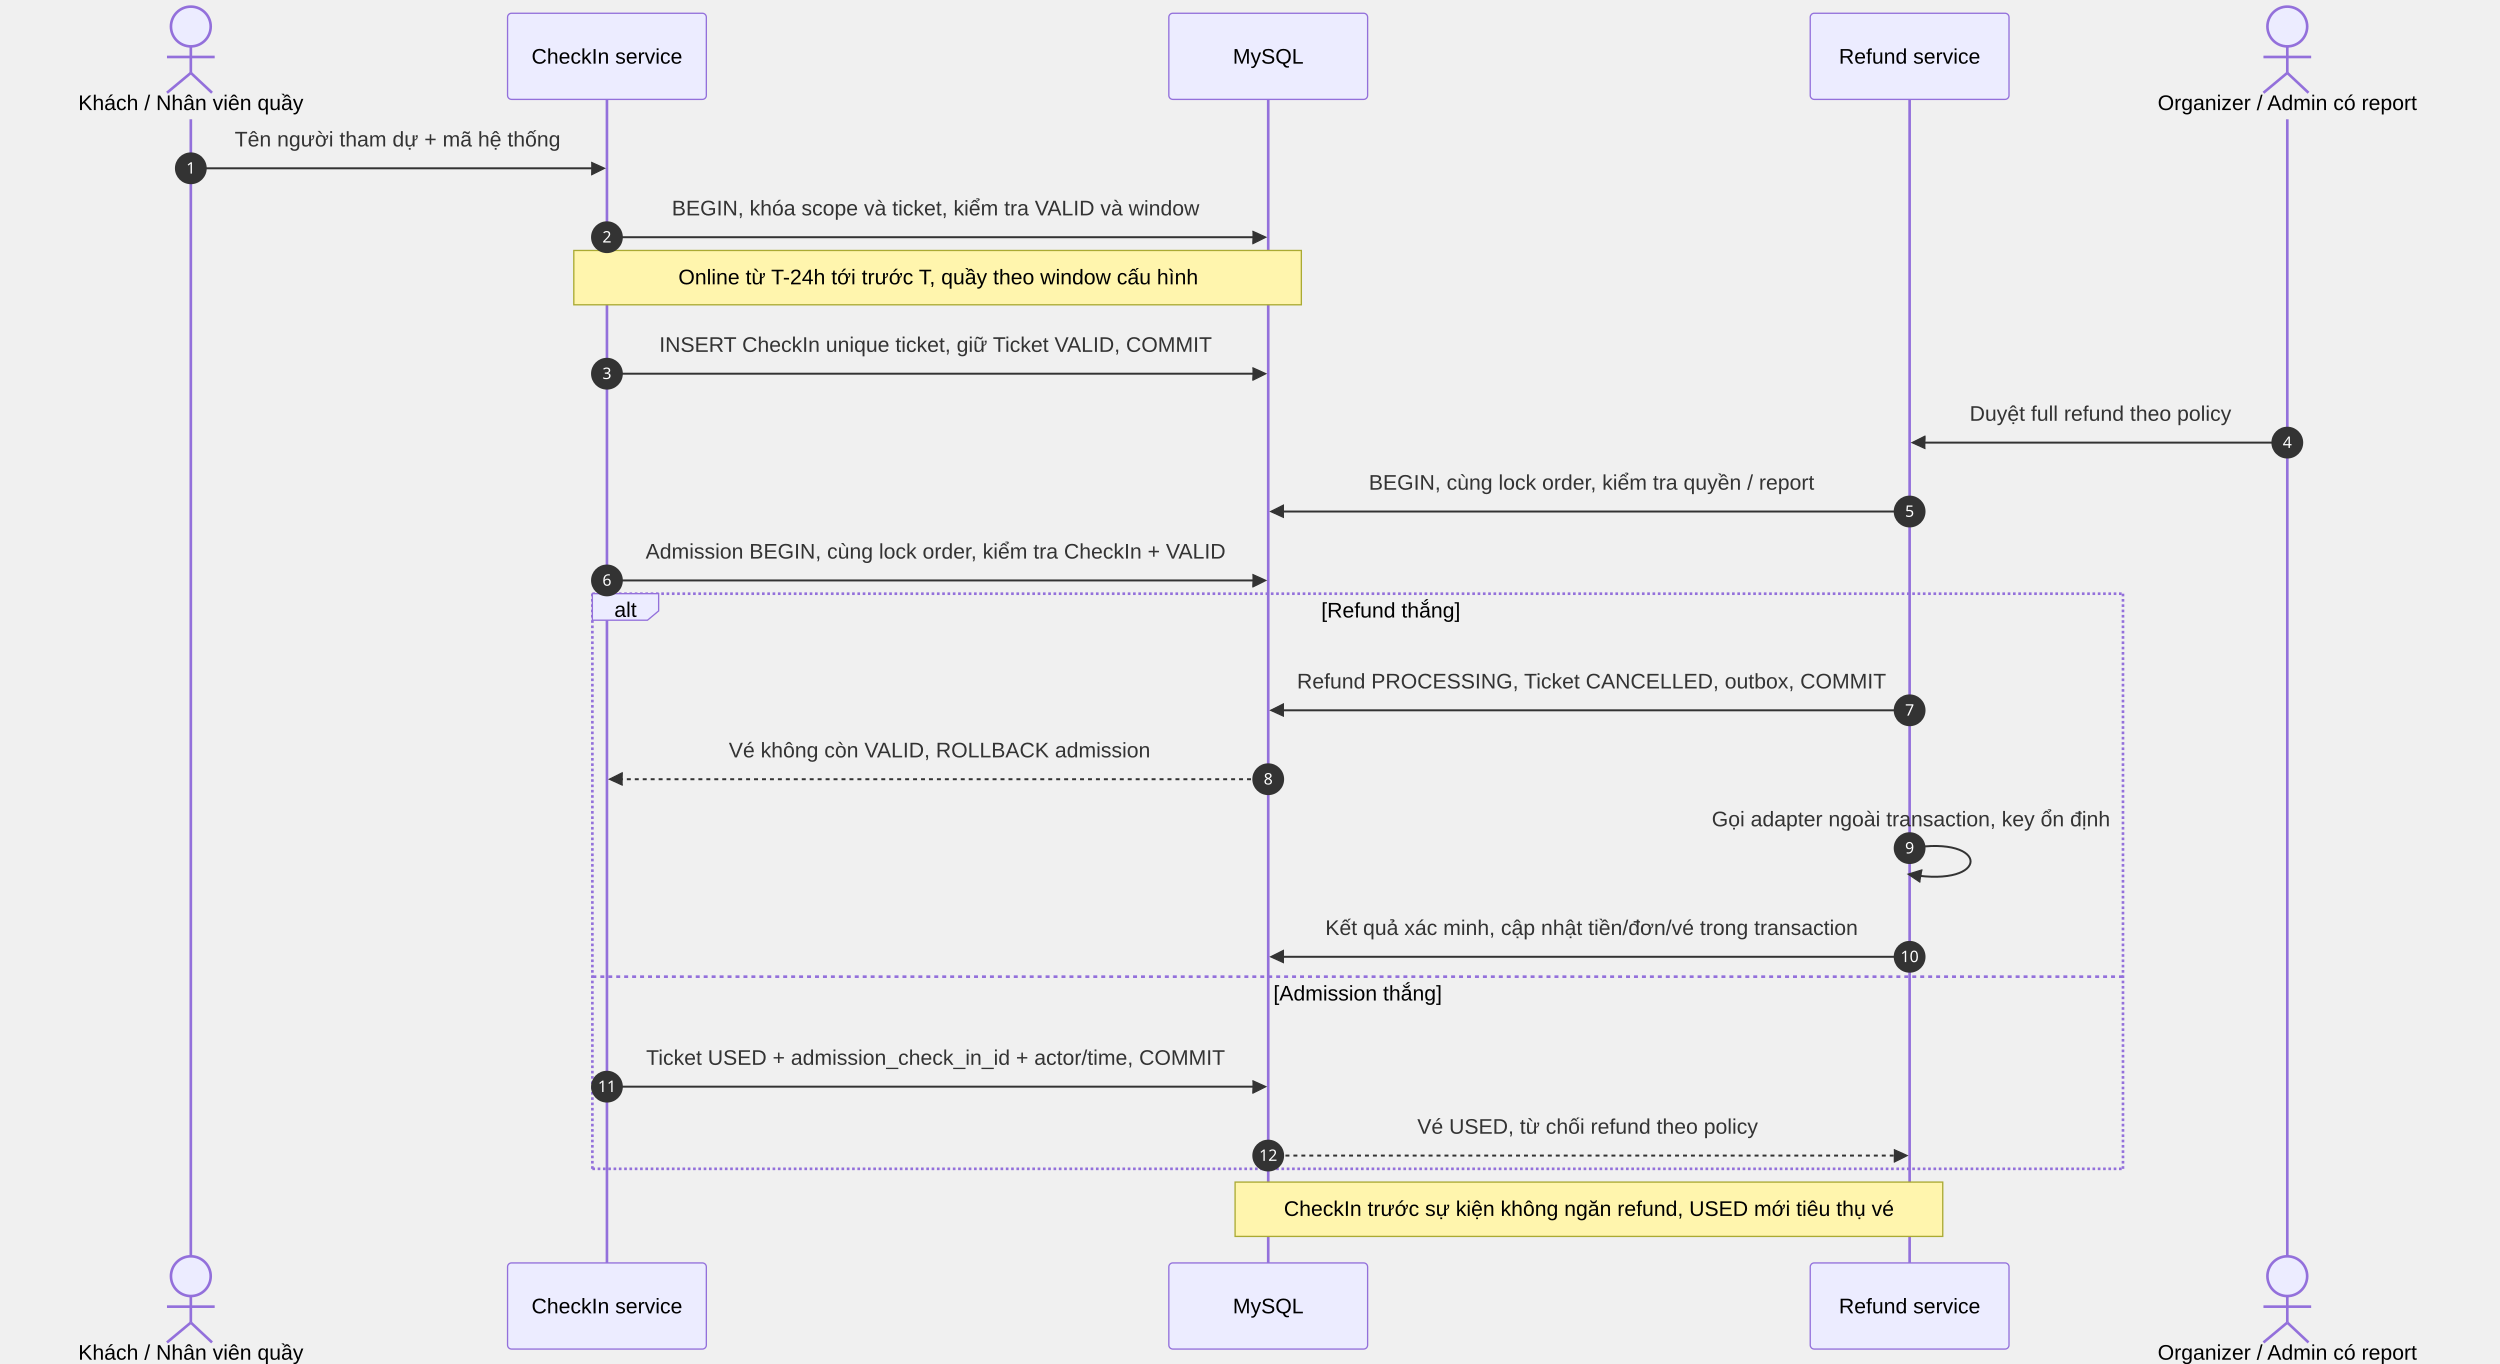
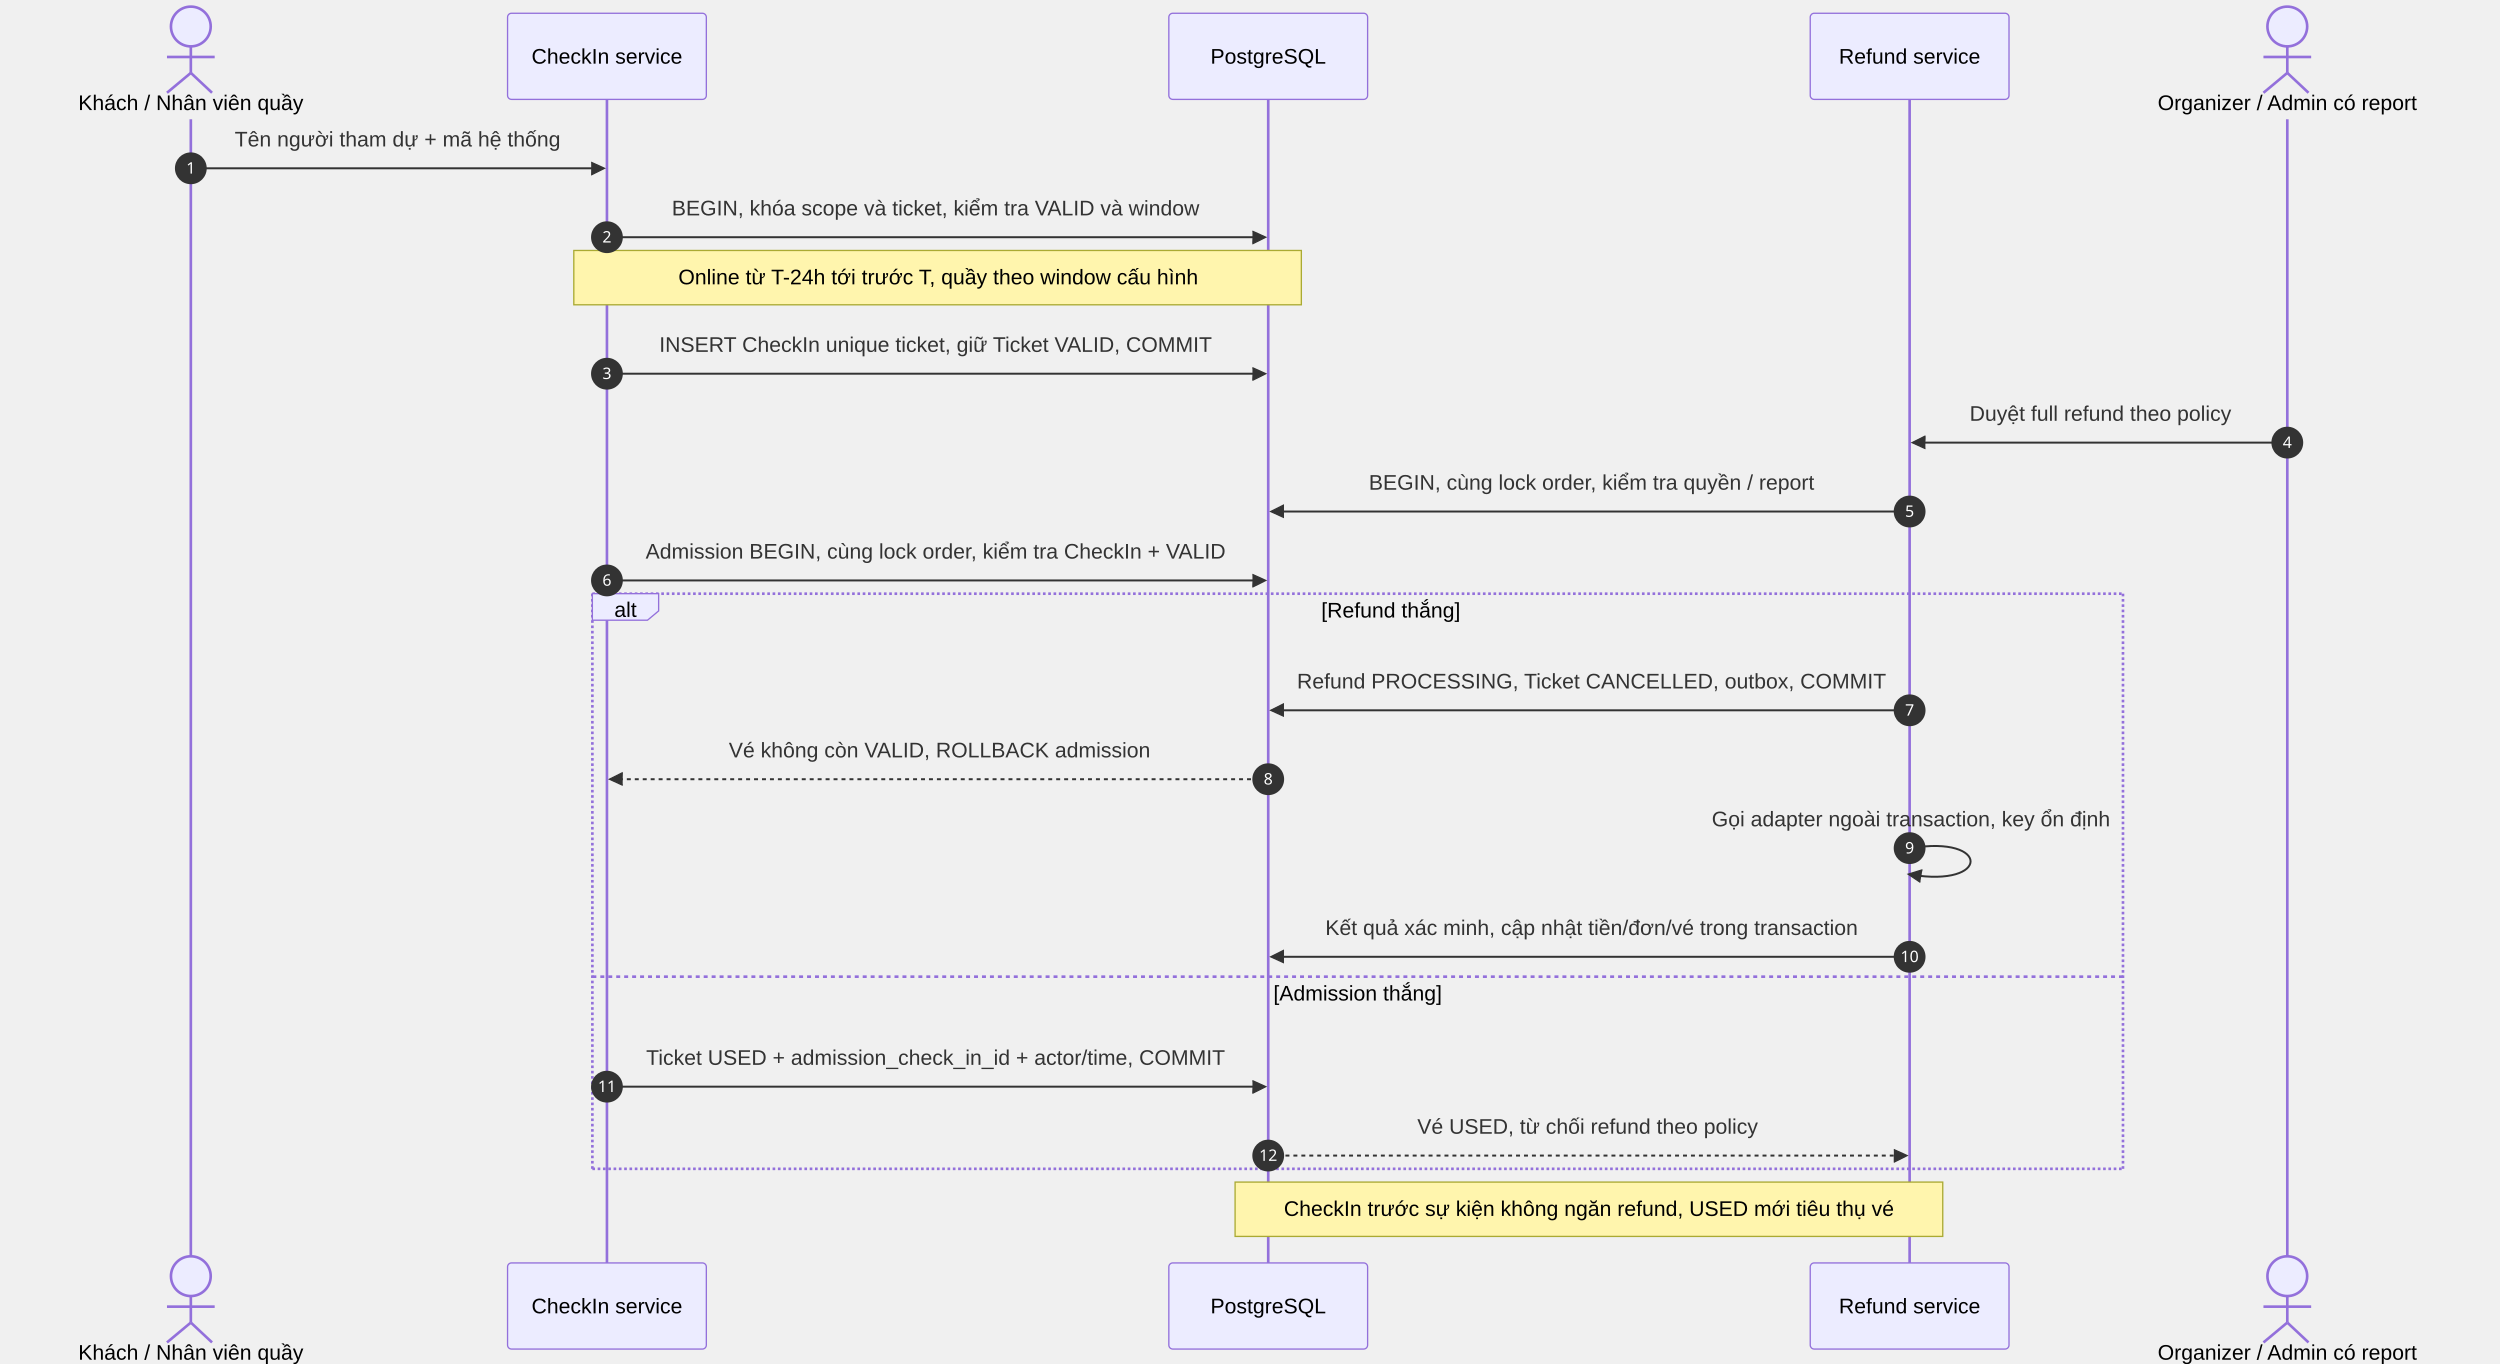
<svg xmlns="http://www.w3.org/2000/svg" id="my-svg" width="100%" style="max-width: 1886.5px; background-color: white;" viewBox="-50 -10 1886.5 1029" role="graphics-document document" aria-roledescription="sequence">
  <g />
  <g>
    <rect x="1316" y="943" fill="#eaeaea" stroke="#666" width="150" height="65" name="R" rx="3" ry="3" class="actor actor-bottom" />
    <text x="1391" y="975.5" dominant-baseline="central" alignment-baseline="central" class="actor actor-box" style="text-anchor: middle; font-size: 16px; font-weight: 400; font-family: &quot;Segoe UI&quot;, Arial, sans-serif;">
      <tspan x="1391" dy="0">Refund service</tspan>
    </text>
  </g>
  <g>
    <rect x="832" y="943" fill="#eaeaea" stroke="#666" width="150" height="65" name="DB" rx="3" ry="3" class="actor actor-bottom" />
    <text x="907" y="975.5" dominant-baseline="central" alignment-baseline="central" class="actor actor-box" style="text-anchor: middle; font-size: 16px; font-weight: 400; font-family: &quot;Segoe UI&quot;, Arial, sans-serif;">
-       <tspan x="907" dy="0">MySQL</tspan>
+       <tspan x="907" dy="0">PostgreSQL</tspan>
    </text>
  </g>
  <g>
    <rect x="333" y="943" fill="#eaeaea" stroke="#666" width="150" height="65" name="C" rx="3" ry="3" class="actor actor-bottom" />
    <text x="408" y="975.5" dominant-baseline="central" alignment-baseline="central" class="actor actor-box" style="text-anchor: middle; font-size: 16px; font-weight: 400; font-family: &quot;Segoe UI&quot;, Arial, sans-serif;">
      <tspan x="408" dy="0">CheckIn service</tspan>
    </text>
  </g>
  <g />
  <g>
    <line id="actor4" x1="1676" y1="80" x2="1676" y2="943" class="actor-line 200" stroke-width="0.5px" stroke="#999" name="O" data-et="life-line" data-id="O" />
  </g>
  <g>
    <line id="actor3" x1="1391" y1="65" x2="1391" y2="943" class="actor-line 200" stroke-width="0.5px" stroke="#999" name="R" data-et="life-line" data-id="R" />
    <g id="root-3" data-et="participant" data-type="participant" data-id="R">
      <rect x="1316" y="0" fill="#eaeaea" stroke="#666" width="150" height="65" name="R" rx="3" ry="3" class="actor actor-top" />
      <text x="1391" y="32.5" dominant-baseline="central" alignment-baseline="central" class="actor actor-box" style="text-anchor: middle; font-size: 16px; font-weight: 400; font-family: &quot;Segoe UI&quot;, Arial, sans-serif;">
        <tspan x="1391" dy="0">Refund service</tspan>
      </text>
    </g>
  </g>
  <g>
    <line id="actor2" x1="907" y1="65" x2="907" y2="943" class="actor-line 200" stroke-width="0.5px" stroke="#999" name="DB" data-et="life-line" data-id="DB" />
    <g id="root-2" data-et="participant" data-type="participant" data-id="DB">
      <rect x="832" y="0" fill="#eaeaea" stroke="#666" width="150" height="65" name="DB" rx="3" ry="3" class="actor actor-top" />
      <text x="907" y="32.5" dominant-baseline="central" alignment-baseline="central" class="actor actor-box" style="text-anchor: middle; font-size: 16px; font-weight: 400; font-family: &quot;Segoe UI&quot;, Arial, sans-serif;">
-         <tspan x="907" dy="0">MySQL</tspan>
+         <tspan x="907" dy="0">PostgreSQL</tspan>
      </text>
    </g>
  </g>
  <g>
    <line id="actor1" x1="408" y1="65" x2="408" y2="943" class="actor-line 200" stroke-width="0.5px" stroke="#999" name="C" data-et="life-line" data-id="C" />
    <g id="root-1" data-et="participant" data-type="participant" data-id="C">
      <rect x="333" y="0" fill="#eaeaea" stroke="#666" width="150" height="65" name="C" rx="3" ry="3" class="actor actor-top" />
      <text x="408" y="32.5" dominant-baseline="central" alignment-baseline="central" class="actor actor-box" style="text-anchor: middle; font-size: 16px; font-weight: 400; font-family: &quot;Segoe UI&quot;, Arial, sans-serif;">
        <tspan x="408" dy="0">CheckIn service</tspan>
      </text>
    </g>
  </g>
  <g>
    <line id="actor0" x1="94" y1="80" x2="94" y2="943" class="actor-line 200" stroke-width="0.5px" stroke="#999" name="U" data-et="life-line" data-id="U" />
  </g>
  <style>#my-svg{font-family:Segoe UI,Arial,sans-serif;font-size:16px;fill:#333;}@keyframes edge-animation-frame{from{stroke-dashoffset:0;}}@keyframes dash{to{stroke-dashoffset:0;}}#my-svg .edge-animation-slow{stroke-dasharray:9,5!important;stroke-dashoffset:900;animation:dash 50s linear infinite;stroke-linecap:round;}#my-svg .edge-animation-fast{stroke-dasharray:9,5!important;stroke-dashoffset:900;animation:dash 20s linear infinite;stroke-linecap:round;}#my-svg .error-icon{fill:#552222;}#my-svg .error-text{fill:#552222;stroke:#552222;}#my-svg .edge-thickness-normal{stroke-width:1px;}#my-svg .edge-thickness-thick{stroke-width:3.5px;}#my-svg .edge-pattern-solid{stroke-dasharray:0;}#my-svg .edge-thickness-invisible{stroke-width:0;fill:none;}#my-svg .edge-pattern-dashed{stroke-dasharray:3;}#my-svg .edge-pattern-dotted{stroke-dasharray:2;}#my-svg .marker{fill:#333333;stroke:#333333;}#my-svg .marker.cross{stroke:#333333;}#my-svg svg{font-family:Segoe UI,Arial,sans-serif;font-size:16px;}#my-svg p{margin:0;}#my-svg .actor{stroke:#9370DB;fill:#ECECFF;stroke-width:1;}#my-svg rect.actor.outer-path[data-look="neo"]{filter:drop-shadow(1px 2px 2px rgba(185, 185, 185, 1));}#my-svg rect.note[data-look="neo"]{stroke:#aaaa33;fill:#fff5ad;filter:drop-shadow(1px 2px 2px rgba(185, 185, 185, 1));}#my-svg text.actor&gt;tspan{fill:black;stroke:none;}#my-svg .actor-line{stroke:#9370DB;}#my-svg .innerArc{stroke-width:1.5;stroke-dasharray:none;}#my-svg .messageLine0{stroke-width:1.5;stroke-dasharray:none;stroke:#333;}#my-svg .messageLine1{stroke-width:1.5;stroke-dasharray:2,2;stroke:#333;}#my-svg [id$="-arrowhead"] path{fill:#333;stroke:#333;}#my-svg .sequenceNumber{fill:white;}#my-svg [id$="-sequencenumber"]{fill:#333;}#my-svg [id$="-crosshead"] path{fill:#333;stroke:#333;}#my-svg .messageText{fill:#333;stroke:none;}#my-svg .labelBox{stroke:#9370DB;fill:#ECECFF;filter:none;}#my-svg .labelText,#my-svg .labelText&gt;tspan{fill:black;stroke:none;}#my-svg .loopText,#my-svg .loopText&gt;tspan{fill:black;stroke:none;}#my-svg .sectionTitle,#my-svg .sectionTitle&gt;tspan{fill:black;stroke:none;}#my-svg .loopLine{stroke-width:2px;stroke-dasharray:2,2;stroke:#9370DB;fill:#9370DB;}#my-svg .note{stroke:#aaaa33;fill:#fff5ad;}#my-svg .noteText,#my-svg .noteText&gt;tspan{fill:black;stroke:none;font-weight:normal;}#my-svg .activation0{fill:#f4f4f4;stroke:#666;}#my-svg .activation1{fill:#f4f4f4;stroke:#666;}#my-svg .activation2{fill:#f4f4f4;stroke:#666;}#my-svg .actorPopupMenu{position:absolute;}#my-svg .actorPopupMenuPanel{position:absolute;fill:#ECECFF;box-shadow:0px 8px 16px 0px rgba(0,0,0,0.2);filter:drop-shadow(3px 5px 2px rgb(0 0 0 / 0.4));}#my-svg .actor-man circle,#my-svg line{fill:#ECECFF;stroke-width:2px;}#my-svg g rect.rect{filter:drop-shadow(1px 2px 2px rgba(185, 185, 185, 1));stroke:#9370DB;}#my-svg .node .neo-node{stroke:#9370DB;}#my-svg [data-look="neo"].node rect,#my-svg [data-look="neo"].cluster rect,#my-svg [data-look="neo"].node polygon{stroke:#9370DB;filter:drop-shadow(1px 2px 2px rgba(185, 185, 185, 1));}#my-svg [data-look="neo"].swimlane.cluster rect{filter:none;}#my-svg [data-look="neo"].node path{stroke:#9370DB;stroke-width:1px;}#my-svg [data-look="neo"].node .outer-path{filter:drop-shadow(1px 2px 2px rgba(185, 185, 185, 1));}#my-svg [data-look="neo"].node .neo-line path{stroke:#9370DB;filter:none;}#my-svg [data-look="neo"].node circle{stroke:#9370DB;filter:drop-shadow(1px 2px 2px rgba(185, 185, 185, 1));}#my-svg [data-look="neo"].node circle .state-start{fill:#000000;}#my-svg [data-look="neo"].icon-shape .icon{fill:#9370DB;filter:drop-shadow(1px 2px 2px rgba(185, 185, 185, 1));}#my-svg [data-look="neo"].icon-shape .icon-neo path{stroke:#9370DB;filter:drop-shadow(1px 2px 2px rgba(185, 185, 185, 1));}#my-svg :root{--mermaid-font-family:Segoe UI,Arial,sans-serif;}</style>
  <g />
  <defs>
    <symbol id="my-svg-computer" width="24" height="24">
      <path transform="scale(.5)" d="M2 2v13h20v-13h-20zm18 11h-16v-9h16v9zm-10.228 6l.466-1h3.524l.467 1h-4.457zm14.228 3h-24l2-6h2.104l-1.33 4h18.45l-1.297-4h2.073l2 6zm-5-10h-14v-7h14v7z" />
    </symbol>
  </defs>
  <defs>
    <symbol id="my-svg-database" fill-rule="evenodd" clip-rule="evenodd">
      <path transform="scale(.5)" d="M12.258.001l.256.004.255.005.253.008.251.01.249.012.247.015.246.016.242.019.241.02.239.023.236.024.233.027.231.028.229.031.225.032.223.034.22.036.217.038.214.04.211.041.208.043.205.045.201.046.198.048.194.05.191.051.187.053.183.054.18.056.175.057.172.059.168.06.163.061.16.063.155.064.15.066.074.033.073.033.071.034.07.034.069.035.068.035.067.035.066.035.064.036.064.036.062.036.06.036.06.037.058.037.058.037.055.038.055.038.053.038.052.038.051.039.05.039.048.039.047.039.045.04.044.04.043.04.041.04.04.041.039.041.037.041.036.041.034.041.033.042.032.042.03.042.029.042.027.042.026.043.024.043.023.043.021.043.02.043.018.044.017.043.015.044.013.044.012.044.011.045.009.044.007.045.006.045.004.045.002.045.001.045v17l-.001.045-.002.045-.004.045-.006.045-.007.045-.009.044-.011.045-.012.044-.013.044-.015.044-.017.043-.018.044-.02.043-.021.043-.023.043-.024.043-.026.043-.027.042-.029.042-.03.042-.032.042-.033.042-.034.041-.036.041-.037.041-.039.041-.04.041-.041.04-.043.04-.044.04-.045.04-.047.039-.048.039-.05.039-.051.039-.052.038-.053.038-.055.038-.055.038-.058.037-.058.037-.06.037-.06.036-.062.036-.064.036-.064.036-.066.035-.067.035-.068.035-.069.035-.07.034-.071.034-.073.033-.074.033-.15.066-.155.064-.16.063-.163.061-.168.06-.172.059-.175.057-.18.056-.183.054-.187.053-.191.051-.194.05-.198.048-.201.046-.205.045-.208.043-.211.041-.214.04-.217.038-.22.036-.223.034-.225.032-.229.031-.231.028-.233.027-.236.024-.239.023-.241.02-.242.019-.246.016-.247.015-.249.012-.251.01-.253.008-.255.005-.256.004-.258.001-.258-.001-.256-.004-.255-.005-.253-.008-.251-.01-.249-.012-.247-.015-.245-.016-.243-.019-.241-.02-.238-.023-.236-.024-.234-.027-.231-.028-.228-.031-.226-.032-.223-.034-.22-.036-.217-.038-.214-.04-.211-.041-.208-.043-.204-.045-.201-.046-.198-.048-.195-.05-.19-.051-.187-.053-.184-.054-.179-.056-.176-.057-.172-.059-.167-.06-.164-.061-.159-.063-.155-.064-.151-.066-.074-.033-.072-.033-.072-.034-.07-.034-.069-.035-.068-.035-.067-.035-.066-.035-.064-.036-.063-.036-.062-.036-.061-.036-.06-.037-.058-.037-.057-.037-.056-.038-.055-.038-.053-.038-.052-.038-.051-.039-.049-.039-.049-.039-.046-.039-.046-.04-.044-.04-.043-.04-.041-.04-.04-.041-.039-.041-.037-.041-.036-.041-.034-.041-.033-.042-.032-.042-.03-.042-.029-.042-.027-.042-.026-.043-.024-.043-.023-.043-.021-.043-.02-.043-.018-.044-.017-.043-.015-.044-.013-.044-.012-.044-.011-.045-.009-.044-.007-.045-.006-.045-.004-.045-.002-.045-.001-.045v-17l.001-.045.002-.045.004-.045.006-.045.007-.045.009-.044.011-.045.012-.044.013-.044.015-.044.017-.043.018-.044.02-.043.021-.043.023-.043.024-.043.026-.043.027-.042.029-.042.03-.042.032-.042.033-.042.034-.041.036-.041.037-.041.039-.041.04-.041.041-.04.043-.04.044-.04.046-.04.046-.039.049-.039.049-.039.051-.039.052-.038.053-.038.055-.038.056-.038.057-.037.058-.037.06-.037.061-.036.062-.036.063-.036.064-.036.066-.035.067-.035.068-.035.069-.035.07-.034.072-.034.072-.033.074-.033.151-.066.155-.064.159-.063.164-.061.167-.06.172-.059.176-.057.179-.056.184-.054.187-.053.19-.051.195-.05.198-.048.201-.046.204-.045.208-.043.211-.041.214-.04.217-.038.22-.036.223-.034.226-.032.228-.031.231-.028.234-.027.236-.024.238-.023.241-.02.243-.019.245-.016.247-.015.249-.012.251-.01.253-.008.255-.005.256-.004.258-.001.258.001zm-9.258 20.499v.01l.001.021.003.021.004.022.005.021.006.022.007.022.009.023.01.022.011.023.012.023.013.023.015.023.016.024.017.023.018.024.019.024.021.024.022.025.023.024.024.025.052.049.056.05.061.051.066.051.07.051.075.051.079.052.084.052.088.052.092.052.097.052.102.051.105.052.11.052.114.051.119.051.123.051.127.05.131.05.135.05.139.048.144.049.147.047.152.047.155.047.16.045.163.045.167.043.171.043.176.041.178.041.183.039.187.039.19.037.194.035.197.035.202.033.204.031.209.03.212.029.216.027.219.025.222.024.226.021.23.02.233.018.236.016.24.015.243.012.246.01.249.008.253.005.256.004.259.001.26-.001.257-.004.254-.005.25-.008.247-.011.244-.012.241-.014.237-.016.233-.018.231-.021.226-.021.224-.024.22-.026.216-.027.212-.028.21-.031.205-.031.202-.034.198-.034.194-.036.191-.037.187-.039.183-.04.179-.04.175-.042.172-.043.168-.044.163-.045.16-.046.155-.046.152-.047.148-.048.143-.049.139-.049.136-.05.131-.05.126-.05.123-.051.118-.052.114-.051.11-.052.106-.052.101-.052.096-.052.092-.052.088-.053.083-.051.079-.052.074-.052.07-.051.065-.051.06-.051.056-.05.051-.05.023-.024.023-.025.021-.024.02-.024.019-.024.018-.024.017-.024.015-.023.014-.024.013-.023.012-.023.01-.023.01-.022.008-.022.006-.022.006-.022.004-.022.004-.021.001-.021.001-.021v-4.127l-.077.055-.08.053-.083.054-.085.053-.087.052-.09.052-.093.051-.095.05-.097.05-.1.049-.102.049-.105.048-.106.047-.109.047-.111.046-.114.045-.115.045-.118.044-.12.043-.122.042-.124.042-.126.041-.128.04-.13.04-.132.038-.134.038-.135.037-.138.037-.139.035-.142.035-.143.034-.144.033-.147.032-.148.031-.15.03-.151.03-.153.029-.154.027-.156.027-.158.026-.159.025-.161.024-.162.023-.163.022-.165.021-.166.02-.167.019-.169.018-.169.017-.171.016-.173.015-.173.014-.175.013-.175.012-.177.011-.178.01-.179.008-.179.008-.181.006-.182.005-.182.004-.184.003-.184.002h-.37l-.184-.002-.184-.003-.182-.004-.182-.005-.181-.006-.179-.008-.179-.008-.178-.01-.176-.011-.176-.012-.175-.013-.173-.014-.172-.015-.171-.016-.17-.017-.169-.018-.167-.019-.166-.02-.165-.021-.163-.022-.162-.023-.161-.024-.159-.025-.157-.026-.156-.027-.155-.027-.153-.029-.151-.03-.15-.03-.148-.031-.146-.032-.145-.033-.143-.034-.141-.035-.14-.035-.137-.037-.136-.037-.134-.038-.132-.038-.13-.04-.128-.04-.126-.041-.124-.042-.122-.042-.12-.044-.117-.043-.116-.045-.113-.045-.112-.046-.109-.047-.106-.047-.105-.048-.102-.049-.1-.049-.097-.05-.095-.05-.093-.052-.09-.051-.087-.052-.085-.053-.083-.054-.08-.054-.077-.054v4.127zm0-5.654v.011l.001.021.003.021.004.021.005.022.006.022.007.022.009.022.01.022.011.023.012.023.013.023.015.024.016.023.017.024.018.024.019.024.021.024.022.024.023.025.024.024.052.05.056.05.061.05.066.051.07.051.075.052.079.051.084.052.088.052.092.052.097.052.102.052.105.052.11.051.114.051.119.052.123.05.127.051.131.05.135.049.139.049.144.048.147.048.152.047.155.046.16.045.163.045.167.044.171.042.176.042.178.04.183.04.187.038.19.037.194.036.197.034.202.033.204.032.209.03.212.028.216.027.219.025.222.024.226.022.23.02.233.018.236.016.24.014.243.012.246.01.249.008.253.006.256.003.259.001.26-.001.257-.003.254-.006.25-.008.247-.01.244-.012.241-.015.237-.016.233-.018.231-.02.226-.022.224-.024.22-.025.216-.027.212-.029.21-.03.205-.032.202-.033.198-.035.194-.036.191-.037.187-.039.183-.039.179-.041.175-.042.172-.043.168-.044.163-.045.16-.045.155-.047.152-.047.148-.048.143-.048.139-.05.136-.049.131-.05.126-.051.123-.051.118-.051.114-.052.11-.052.106-.052.101-.052.096-.052.092-.052.088-.052.083-.052.079-.052.074-.051.07-.052.065-.051.06-.05.056-.051.051-.049.023-.025.023-.024.021-.025.02-.024.019-.024.018-.024.017-.024.015-.023.014-.023.013-.024.012-.022.01-.023.01-.023.008-.022.006-.022.006-.022.004-.021.004-.022.001-.021.001-.021v-4.139l-.077.054-.08.054-.083.054-.085.052-.087.053-.09.051-.093.051-.095.051-.097.05-.1.049-.102.049-.105.048-.106.047-.109.047-.111.046-.114.045-.115.044-.118.044-.12.044-.122.042-.124.042-.126.041-.128.04-.13.039-.132.039-.134.038-.135.037-.138.036-.139.036-.142.035-.143.033-.144.033-.147.033-.148.031-.15.03-.151.03-.153.028-.154.028-.156.027-.158.026-.159.025-.161.024-.162.023-.163.022-.165.021-.166.02-.167.019-.169.018-.169.017-.171.016-.173.015-.173.014-.175.013-.175.012-.177.011-.178.009-.179.009-.179.007-.181.007-.182.005-.182.004-.184.003-.184.002h-.37l-.184-.002-.184-.003-.182-.004-.182-.005-.181-.007-.179-.007-.179-.009-.178-.009-.176-.011-.176-.012-.175-.013-.173-.014-.172-.015-.171-.016-.17-.017-.169-.018-.167-.019-.166-.02-.165-.021-.163-.022-.162-.023-.161-.024-.159-.025-.157-.026-.156-.027-.155-.028-.153-.028-.151-.03-.15-.03-.148-.031-.146-.033-.145-.033-.143-.033-.141-.035-.14-.036-.137-.036-.136-.037-.134-.038-.132-.039-.13-.039-.128-.04-.126-.041-.124-.042-.122-.043-.12-.043-.117-.044-.116-.044-.113-.046-.112-.046-.109-.046-.106-.047-.105-.048-.102-.049-.1-.049-.097-.05-.095-.051-.093-.051-.09-.051-.087-.053-.085-.052-.083-.054-.08-.054-.077-.054v4.139zm0-5.666v.011l.001.02.003.022.004.021.005.022.006.021.007.022.009.023.01.022.011.023.012.023.013.023.015.023.016.024.017.024.018.023.019.024.021.025.022.024.023.024.024.025.052.05.056.05.061.05.066.051.07.051.075.052.079.051.084.052.088.052.092.052.097.052.102.052.105.051.11.052.114.051.119.051.123.051.127.05.131.05.135.05.139.049.144.048.147.048.152.047.155.046.16.045.163.045.167.043.171.043.176.042.178.04.183.04.187.038.19.037.194.036.197.034.202.033.204.032.209.03.212.028.216.027.219.025.222.024.226.021.23.02.233.018.236.017.24.014.243.012.246.01.249.008.253.006.256.003.259.001.26-.001.257-.003.254-.006.25-.008.247-.01.244-.013.241-.014.237-.016.233-.018.231-.02.226-.022.224-.024.22-.025.216-.027.212-.029.21-.03.205-.032.202-.033.198-.035.194-.036.191-.037.187-.039.183-.039.179-.041.175-.042.172-.043.168-.044.163-.045.16-.045.155-.047.152-.047.148-.048.143-.049.139-.049.136-.049.131-.051.126-.05.123-.051.118-.052.114-.051.11-.052.106-.052.101-.052.096-.052.092-.052.088-.052.083-.052.079-.052.074-.052.07-.051.065-.051.06-.051.056-.05.051-.049.023-.025.023-.025.021-.024.02-.024.019-.024.018-.024.017-.024.015-.023.014-.024.013-.023.012-.023.01-.022.01-.023.008-.022.006-.022.006-.022.004-.022.004-.021.001-.021.001-.021v-4.153l-.077.054-.08.054-.083.053-.085.053-.087.053-.09.051-.093.051-.095.051-.097.05-.1.049-.102.048-.105.048-.106.048-.109.046-.111.046-.114.046-.115.044-.118.044-.12.043-.122.043-.124.042-.126.041-.128.04-.13.039-.132.039-.134.038-.135.037-.138.036-.139.036-.142.034-.143.034-.144.033-.147.032-.148.032-.15.03-.151.03-.153.028-.154.028-.156.027-.158.026-.159.024-.161.024-.162.023-.163.023-.165.021-.166.02-.167.019-.169.018-.169.017-.171.016-.173.015-.173.014-.175.013-.175.012-.177.01-.178.01-.179.009-.179.007-.181.006-.182.006-.182.004-.184.003-.184.001-.185.001-.185-.001-.184-.001-.184-.003-.182-.004-.182-.006-.181-.006-.179-.007-.179-.009-.178-.01-.176-.01-.176-.012-.175-.013-.173-.014-.172-.015-.171-.016-.17-.017-.169-.018-.167-.019-.166-.02-.165-.021-.163-.023-.162-.023-.161-.024-.159-.024-.157-.026-.156-.027-.155-.028-.153-.028-.151-.03-.15-.03-.148-.032-.146-.032-.145-.033-.143-.034-.141-.034-.14-.036-.137-.036-.136-.037-.134-.038-.132-.039-.13-.039-.128-.041-.126-.041-.124-.041-.122-.043-.12-.043-.117-.044-.116-.044-.113-.046-.112-.046-.109-.046-.106-.048-.105-.048-.102-.048-.1-.05-.097-.049-.095-.051-.093-.051-.09-.052-.087-.052-.085-.053-.083-.053-.08-.054-.077-.054v4.153zm8.74-8.179l-.257.004-.254.005-.25.008-.247.011-.244.012-.241.014-.237.016-.233.018-.231.021-.226.022-.224.023-.22.026-.216.027-.212.028-.21.031-.205.032-.202.033-.198.034-.194.036-.191.038-.187.038-.183.04-.179.041-.175.042-.172.043-.168.043-.163.045-.16.046-.155.046-.152.048-.148.048-.143.048-.139.049-.136.05-.131.05-.126.051-.123.051-.118.051-.114.052-.11.052-.106.052-.101.052-.096.052-.092.052-.088.052-.083.052-.079.052-.074.051-.07.052-.065.051-.06.05-.056.05-.051.05-.023.025-.023.024-.021.024-.02.025-.019.024-.018.024-.017.023-.015.024-.014.023-.013.023-.012.023-.01.023-.01.022-.008.022-.006.023-.006.021-.004.022-.004.021-.001.021-.001.021.001.021.001.021.004.021.004.022.006.021.006.023.008.022.01.022.01.023.012.023.013.023.014.023.015.024.017.023.018.024.019.024.02.025.021.024.023.024.023.025.051.05.056.05.06.05.065.051.07.052.074.051.079.052.083.052.088.052.092.052.096.052.101.052.106.052.11.052.114.052.118.051.123.051.126.051.131.05.136.05.139.049.143.048.148.048.152.048.155.046.16.046.163.045.168.043.172.043.175.042.179.041.183.04.187.038.191.038.194.036.198.034.202.033.205.032.21.031.212.028.216.027.22.026.224.023.226.022.231.021.233.018.237.016.241.014.244.012.247.011.25.008.254.005.257.004.26.001.26-.001.257-.004.254-.005.25-.008.247-.011.244-.012.241-.014.237-.016.233-.018.231-.021.226-.022.224-.023.22-.026.216-.027.212-.028.21-.031.205-.032.202-.033.198-.034.194-.036.191-.038.187-.038.183-.04.179-.041.175-.042.172-.043.168-.043.163-.045.16-.046.155-.046.152-.048.148-.048.143-.048.139-.049.136-.05.131-.05.126-.051.123-.051.118-.051.114-.052.11-.052.106-.052.101-.052.096-.052.092-.052.088-.052.083-.052.079-.052.074-.051.07-.052.065-.051.06-.05.056-.05.051-.05.023-.025.023-.024.021-.024.02-.025.019-.024.018-.024.017-.023.015-.024.014-.023.013-.023.012-.023.01-.023.01-.022.008-.022.006-.023.006-.021.004-.022.004-.021.001-.021.001-.021-.001-.021-.001-.021-.004-.021-.004-.022-.006-.021-.006-.023-.008-.022-.01-.022-.01-.023-.012-.023-.013-.023-.014-.023-.015-.024-.017-.023-.018-.024-.019-.024-.02-.025-.021-.024-.023-.024-.023-.025-.051-.05-.056-.05-.06-.05-.065-.051-.07-.052-.074-.051-.079-.052-.083-.052-.088-.052-.092-.052-.096-.052-.101-.052-.106-.052-.11-.052-.114-.052-.118-.051-.123-.051-.126-.051-.131-.05-.136-.05-.139-.049-.143-.048-.148-.048-.152-.048-.155-.046-.16-.046-.163-.045-.168-.043-.172-.043-.175-.042-.179-.041-.183-.04-.187-.038-.191-.038-.194-.036-.198-.034-.202-.033-.205-.032-.21-.031-.212-.028-.216-.027-.22-.026-.224-.023-.226-.022-.231-.021-.233-.018-.237-.016-.241-.014-.244-.012-.247-.011-.25-.008-.254-.005-.257-.004-.26-.001-.26.001z" />
    </symbol>
  </defs>
  <defs>
    <symbol id="my-svg-clock" width="24" height="24">
      <path transform="scale(.5)" d="M12 2c5.514 0 10 4.486 10 10s-4.486 10-10 10-10-4.486-10-10 4.486-10 10-10zm0-2c-6.627 0-12 5.373-12 12s5.373 12 12 12 12-5.373 12-12-5.373-12-12-12zm5.848 12.459c.202.038.202.333.001.372-1.907.361-6.045 1.111-6.547 1.111-.719 0-1.301-.582-1.301-1.301 0-.512.77-5.447 1.125-7.445.034-.192.312-.181.343.014l.985 6.238 5.394 1.011z" />
    </symbol>
  </defs>
  <defs>
    <marker id="my-svg-arrowhead" refX="7.9" refY="5" markerUnits="userSpaceOnUse" markerWidth="12" markerHeight="12" orient="auto-start-reverse">
      <path d="M -1 0 L 10 5 L 0 10 z" />
    </marker>
  </defs>
  <defs>
    <marker id="my-svg-crosshead" markerWidth="15" markerHeight="8" orient="auto" refX="4" refY="4.5">
      <path fill="none" stroke="#000000" stroke-width="1pt" d="M 1,2 L 6,7 M 6,2 L 1,7" style="stroke-dasharray: 0, 0;" />
    </marker>
  </defs>
  <defs>
    <marker id="my-svg-filled-head" refX="15.5" refY="7" markerWidth="20" markerHeight="28" orient="auto">
      <path d="M 18,7 L9,13 L14,7 L9,1 Z" />
    </marker>
  </defs>
  <defs>
    <marker id="my-svg-sequencenumber" refX="15" refY="15" markerWidth="60" markerHeight="40" orient="auto">
      <circle cx="15" cy="15" r="6" />
    </marker>
  </defs>
  <defs>
    <marker id="my-svg-solidTopArrowHead" refX="7.9" refY="7.25" markerUnits="userSpaceOnUse" markerWidth="12" markerHeight="12" orient="auto-start-reverse">
      <path d="M 0 0 L 10 8 L 0 8 z" />
    </marker>
  </defs>
  <defs>
    <marker id="my-svg-solidBottomArrowHead" refX="7.9" refY="0.75" markerUnits="userSpaceOnUse" markerWidth="12" markerHeight="12" orient="auto-start-reverse">
      <path d="M 0 0 L 10 0 L 0 8 z" />
    </marker>
  </defs>
  <defs>
    <marker id="my-svg-stickTopArrowHead" refX="7.5" refY="7" markerUnits="userSpaceOnUse" markerWidth="12" markerHeight="12" orient="auto-start-reverse">
      <path d="M 0 0 L 7 7" stroke="black" stroke-width="1.5" fill="none" />
    </marker>
  </defs>
  <defs>
    <marker id="my-svg-stickBottomArrowHead" refX="7.5" refY="0" markerUnits="userSpaceOnUse" markerWidth="12" markerHeight="12" orient="auto-start-reverse">
      <path d="M 0 7 L 7 0" stroke="black" stroke-width="1.5" fill="none" />
    </marker>
  </defs>
  <g data-et="note" data-id="i3">
    <rect x="383" y="179" fill="#EDF2AE" stroke="#666" width="549" height="41" class="note" />
    <text x="658" y="184" text-anchor="middle" dominant-baseline="middle" alignment-baseline="middle" class="noteText" dy="1em" style="font-family: &quot;Segoe UI&quot;, Arial, sans-serif; font-size: 16px; font-weight: 400;">
      <tspan x="658">Online từ T-24h tới trước T, quầy theo window cấu hình</tspan>
    </text>
  </g>
  <g data-et="control-structure" data-id="i16">
    <line x1="397" y1="438" x2="1552" y2="438" class="loopLine" />
    <line x1="1552" y1="438" x2="1552" y2="872" class="loopLine" />
    <line x1="397" y1="872" x2="1552" y2="872" class="loopLine" />
    <line x1="397" y1="438" x2="397" y2="872" class="loopLine" />
    <line x1="397" y1="727" x2="1552" y2="727" class="loopLine" style="stroke-dasharray: 3, 3;" />
    <polygon points="397,438 447,438 447,451 438.6,458 397,458" class="labelBox" />
    <text x="422" y="451" text-anchor="middle" dominant-baseline="middle" alignment-baseline="middle" class="labelText" style="font-family: &quot;Segoe UI&quot;, Arial, sans-serif; font-size: 16px; font-weight: 400;">alt</text>
    <text x="999.5" y="456" text-anchor="middle" class="loopText" style="font-family: &quot;Segoe UI&quot;, Arial, sans-serif; font-size: 16px; font-weight: 400;">
      <tspan x="999.5">[Refund thắng]</tspan>
    </text>
    <text x="974.5" y="745" text-anchor="middle" class="sectionTitle" style="font-family: &quot;Segoe UI&quot;, Arial, sans-serif; font-size: 16px; font-weight: 400;">[Admission thắng]</text>
  </g>
  <g data-et="note" data-id="i17">
    <rect x="882" y="882" fill="#EDF2AE" stroke="#666" width="534" height="41" class="note" />
    <text x="1149" y="887" text-anchor="middle" dominant-baseline="middle" alignment-baseline="middle" class="noteText" dy="1em" style="font-family: &quot;Segoe UI&quot;, Arial, sans-serif; font-size: 16px; font-weight: 400;">
      <tspan x="1149">CheckIn trước sự kiện không ngăn refund, USED mới tiêu thụ vé</tspan>
    </text>
  </g>
  <g class="actor-man actor-top" name="U" data-et="participant" data-type="actor" data-id="U" style="stroke: rgb(147, 112, 219);">
    <line id="actor-man-torso0" x1="94" y1="25" x2="94" y2="45" />
    <line id="actor-man-arms0" x1="76" y1="33" x2="112" y2="33" />
    <line x1="76" y1="60" x2="94" y2="45" />
    <line x1="94" y1="45" x2="110" y2="60" />
    <circle cx="94" cy="10" r="15" width="188" height="65" />
    <text x="94" y="67.5" dominant-baseline="central" alignment-baseline="central" class="actor actor-man" style="text-anchor: middle; font-size: 16px; font-weight: 400; font-family: &quot;Segoe UI&quot;, Arial, sans-serif;">
      <tspan x="94" dy="0">Khách / Nhân viên quầy</tspan>
    </text>
  </g>
  <g class="actor-man actor-top" name="O" data-et="participant" data-type="actor" data-id="O" style="stroke: rgb(147, 112, 219);">
    <line id="actor-man-torso4" x1="1676" y1="25" x2="1676" y2="45" />
    <line id="actor-man-arms4" x1="1658" y1="33" x2="1694" y2="33" />
    <line x1="1658" y1="60" x2="1676" y2="45" />
    <line x1="1676" y1="45" x2="1692" y2="60" />
    <circle cx="1676" cy="10" r="15" width="221" height="65" />
    <text x="1676" y="67.5" dominant-baseline="central" alignment-baseline="central" class="actor actor-man" style="text-anchor: middle; font-size: 16px; font-weight: 400; font-family: &quot;Segoe UI&quot;, Arial, sans-serif;">
      <tspan x="1676" dy="0">Organizer / Admin có report</tspan>
    </text>
  </g>
  <text x="250" y="80" text-anchor="middle" dominant-baseline="middle" alignment-baseline="middle" class="messageText" dy="1em" style="font-family: &quot;Segoe UI&quot;, Arial, sans-serif; font-size: 16px; font-weight: 400;">Tên người tham dự + mã hệ thống</text>
  <line x1="101" y1="117" x2="404" y2="117" class="messageLine0" data-et="message" data-id="i1" data-from="U" data-to="C" stroke-width="2" stroke="none" marker-end="url(#my-svg-arrowhead)" style="fill: none;" />
  <line x1="94" y1="117" x2="94" y2="117" stroke-width="0" marker-start="url(#my-svg-sequencenumber)" />
  <text x="94" y="121" font-family="sans-serif" font-size="12px" text-anchor="middle" class="sequenceNumber">1</text>
  <text x="656" y="132" text-anchor="middle" dominant-baseline="middle" alignment-baseline="middle" class="messageText" dy="1em" style="font-family: &quot;Segoe UI&quot;, Arial, sans-serif; font-size: 16px; font-weight: 400;">BEGIN, khóa scope và ticket, kiểm tra VALID và window</text>
  <line x1="415" y1="169" x2="903" y2="169" class="messageLine0" data-et="message" data-id="i2" data-from="C" data-to="DB" stroke-width="2" stroke="none" marker-end="url(#my-svg-arrowhead)" style="fill: none;" />
  <line x1="408" y1="169" x2="408" y2="169" stroke-width="0" marker-start="url(#my-svg-sequencenumber)" />
  <text x="408" y="173" font-family="sans-serif" font-size="12px" text-anchor="middle" class="sequenceNumber">2</text>
  <text x="656" y="235" text-anchor="middle" dominant-baseline="middle" alignment-baseline="middle" class="messageText" dy="1em" style="font-family: &quot;Segoe UI&quot;, Arial, sans-serif; font-size: 16px; font-weight: 400;">INSERT CheckIn unique ticket, giữ Ticket VALID, COMMIT</text>
  <line x1="415" y1="272" x2="903" y2="272" class="messageLine0" data-et="message" data-id="i4" data-from="C" data-to="DB" stroke-width="2" stroke="none" marker-end="url(#my-svg-arrowhead)" style="fill: none;" />
  <line x1="408" y1="272" x2="408" y2="272" stroke-width="0" marker-start="url(#my-svg-sequencenumber)" />
  <text x="408" y="276" font-family="sans-serif" font-size="12px" text-anchor="middle" class="sequenceNumber">3</text>
  <text x="1535" y="287" text-anchor="middle" dominant-baseline="middle" alignment-baseline="middle" class="messageText" dy="1em" style="font-family: &quot;Segoe UI&quot;, Arial, sans-serif; font-size: 16px; font-weight: 400;">Duyệt full refund theo policy</text>
  <line x1="1681" y1="324" x2="1395" y2="324" class="messageLine0" data-et="message" data-id="i5" data-from="O" data-to="R" stroke-width="2" stroke="none" marker-end="url(#my-svg-arrowhead)" style="fill: none;" />
  <line x1="1676" y1="324" x2="1676" y2="324" stroke-width="0" marker-start="url(#my-svg-sequencenumber)" />
  <text x="1676" y="328" font-family="sans-serif" font-size="12px" text-anchor="middle" class="sequenceNumber">4</text>
  <text x="1151" y="339" text-anchor="middle" dominant-baseline="middle" alignment-baseline="middle" class="messageText" dy="1em" style="font-family: &quot;Segoe UI&quot;, Arial, sans-serif; font-size: 16px; font-weight: 400;">BEGIN, cùng lock order, kiểm tra quyền / report</text>
  <line x1="1396" y1="376" x2="911" y2="376" class="messageLine0" data-et="message" data-id="i6" data-from="R" data-to="DB" stroke-width="2" stroke="none" marker-end="url(#my-svg-arrowhead)" style="fill: none;" />
  <line x1="1391" y1="376" x2="1391" y2="376" stroke-width="0" marker-start="url(#my-svg-sequencenumber)" />
  <text x="1391" y="380" font-family="sans-serif" font-size="12px" text-anchor="middle" class="sequenceNumber">5</text>
  <text x="656" y="391" text-anchor="middle" dominant-baseline="middle" alignment-baseline="middle" class="messageText" dy="1em" style="font-family: &quot;Segoe UI&quot;, Arial, sans-serif; font-size: 16px; font-weight: 400;">Admission BEGIN, cùng lock order, kiểm tra CheckIn + VALID</text>
  <line x1="415" y1="428" x2="903" y2="428" class="messageLine0" data-et="message" data-id="i7" data-from="C" data-to="DB" stroke-width="2" stroke="none" marker-end="url(#my-svg-arrowhead)" style="fill: none;" />
  <line x1="408" y1="428" x2="408" y2="428" stroke-width="0" marker-start="url(#my-svg-sequencenumber)" />
  <text x="408" y="432" font-family="sans-serif" font-size="12px" text-anchor="middle" class="sequenceNumber">6</text>
  <text x="1151" y="489" text-anchor="middle" dominant-baseline="middle" alignment-baseline="middle" class="messageText" dy="1em" style="font-family: &quot;Segoe UI&quot;, Arial, sans-serif; font-size: 16px; font-weight: 400;">Refund PROCESSING, Ticket CANCELLED, outbox, COMMIT</text>
  <line x1="1396" y1="526" x2="911" y2="526" class="messageLine0" data-et="message" data-id="i9" data-from="R" data-to="DB" stroke-width="2" stroke="none" marker-end="url(#my-svg-arrowhead)" style="fill: none;" />
  <line x1="1391" y1="526" x2="1391" y2="526" stroke-width="0" marker-start="url(#my-svg-sequencenumber)" />
  <text x="1391" y="530" font-family="sans-serif" font-size="12px" text-anchor="middle" class="sequenceNumber">7</text>
  <text x="659" y="541" text-anchor="middle" dominant-baseline="middle" alignment-baseline="middle" class="messageText" dy="1em" style="font-family: &quot;Segoe UI&quot;, Arial, sans-serif; font-size: 16px; font-weight: 400;">Vé không còn VALID, ROLLBACK admission</text>
  <line x1="912" y1="578" x2="412" y2="578" class="messageLine1" data-et="message" data-id="i10" data-from="DB" data-to="C" stroke-width="2" stroke="none" marker-end="url(#my-svg-arrowhead)" style="stroke-dasharray: 3, 3; fill: none;" />
  <line x1="907" y1="578" x2="907" y2="578" stroke-width="0" marker-start="url(#my-svg-sequencenumber)" />
  <text x="907" y="582" font-family="sans-serif" font-size="12px" text-anchor="middle" class="sequenceNumber">8</text>
  <text x="1392" y="593" text-anchor="middle" dominant-baseline="middle" alignment-baseline="middle" class="messageText" dy="1em" style="font-family: &quot;Segoe UI&quot;, Arial, sans-serif; font-size: 16px; font-weight: 400;">Gọi adapter ngoài transaction, key ổn định</text>
  <path d="M 1392,630 C 1452,620 1452,660 1392,650" class="messageLine0" data-et="message" data-id="i11" data-from="R" data-to="R" stroke-width="2" stroke="none" marker-end="url(#my-svg-arrowhead)" x1="1398" style="fill: none;" />
  <line x1="1391" y1="630" x2="1391" y2="630" stroke-width="0" marker-start="url(#my-svg-sequencenumber)" />
  <text x="1391" y="634" font-family="sans-serif" font-size="12px" text-anchor="middle" class="sequenceNumber">9</text>
  <text x="1151" y="675" text-anchor="middle" dominant-baseline="middle" alignment-baseline="middle" class="messageText" dy="1em" style="font-family: &quot;Segoe UI&quot;, Arial, sans-serif; font-size: 16px; font-weight: 400;">Kết quả xác minh, cập nhật tiền/đơn/vé trong transaction</text>
  <line x1="1396" y1="712" x2="911" y2="712" class="messageLine0" data-et="message" data-id="i12" data-from="R" data-to="DB" stroke-width="2" stroke="none" marker-end="url(#my-svg-arrowhead)" style="fill: none;" />
  <line x1="1391" y1="712" x2="1391" y2="712" stroke-width="0" marker-start="url(#my-svg-sequencenumber)" />
  <text x="1391" y="716" font-family="sans-serif" font-size="12px" text-anchor="middle" class="sequenceNumber">10</text>
  <text x="656" y="773" text-anchor="middle" dominant-baseline="middle" alignment-baseline="middle" class="messageText" dy="1em" style="font-family: &quot;Segoe UI&quot;, Arial, sans-serif; font-size: 16px; font-weight: 400;">Ticket USED + admission_check_in_id + actor/time, COMMIT</text>
  <line x1="415" y1="810" x2="903" y2="810" class="messageLine0" data-et="message" data-id="i14" data-from="C" data-to="DB" stroke-width="2" stroke="none" marker-end="url(#my-svg-arrowhead)" style="fill: none;" />
  <line x1="408" y1="810" x2="408" y2="810" stroke-width="0" marker-start="url(#my-svg-sequencenumber)" />
  <text x="408" y="814" font-family="sans-serif" font-size="12px" text-anchor="middle" class="sequenceNumber">11</text>
  <text x="1148" y="825" text-anchor="middle" dominant-baseline="middle" alignment-baseline="middle" class="messageText" dy="1em" style="font-family: &quot;Segoe UI&quot;, Arial, sans-serif; font-size: 16px; font-weight: 400;">Vé USED, từ chối refund theo policy</text>
  <line x1="914" y1="862" x2="1387" y2="862" class="messageLine1" data-et="message" data-id="i15" data-from="DB" data-to="R" stroke-width="2" stroke="none" marker-end="url(#my-svg-arrowhead)" style="stroke-dasharray: 3, 3; fill: none;" />
  <line x1="907" y1="862" x2="907" y2="862" stroke-width="0" marker-start="url(#my-svg-sequencenumber)" />
  <text x="907" y="866" font-family="sans-serif" font-size="12px" text-anchor="middle" class="sequenceNumber">12</text>
  <g class="actor-man actor-bottom" name="U" style="stroke: rgb(147, 112, 219);">
    <line id="actor-man-torso4" x1="94" y1="968" x2="94" y2="988" />
    <line id="actor-man-arms4" x1="76" y1="976" x2="112" y2="976" />
    <line x1="76" y1="1003" x2="94" y2="988" />
    <line x1="94" y1="988" x2="110" y2="1003" />
    <circle cx="94" cy="953" r="15" width="188" height="65" />
    <text x="94" y="1010.5" dominant-baseline="central" alignment-baseline="central" class="actor actor-man" style="text-anchor: middle; font-size: 16px; font-weight: 400; font-family: &quot;Segoe UI&quot;, Arial, sans-serif;">
      <tspan x="94" dy="0">Khách / Nhân viên quầy</tspan>
    </text>
  </g>
  <g class="actor-man actor-bottom" name="O" style="stroke: rgb(147, 112, 219);">
    <line id="actor-man-torso4" x1="1676" y1="968" x2="1676" y2="988" />
    <line id="actor-man-arms4" x1="1658" y1="976" x2="1694" y2="976" />
    <line x1="1658" y1="1003" x2="1676" y2="988" />
    <line x1="1676" y1="988" x2="1692" y2="1003" />
    <circle cx="1676" cy="953" r="15" width="221" height="65" />
    <text x="1676" y="1010.5" dominant-baseline="central" alignment-baseline="central" class="actor actor-man" style="text-anchor: middle; font-size: 16px; font-weight: 400; font-family: &quot;Segoe UI&quot;, Arial, sans-serif;">
      <tspan x="1676" dy="0">Organizer / Admin có report</tspan>
    </text>
  </g>
</svg>
